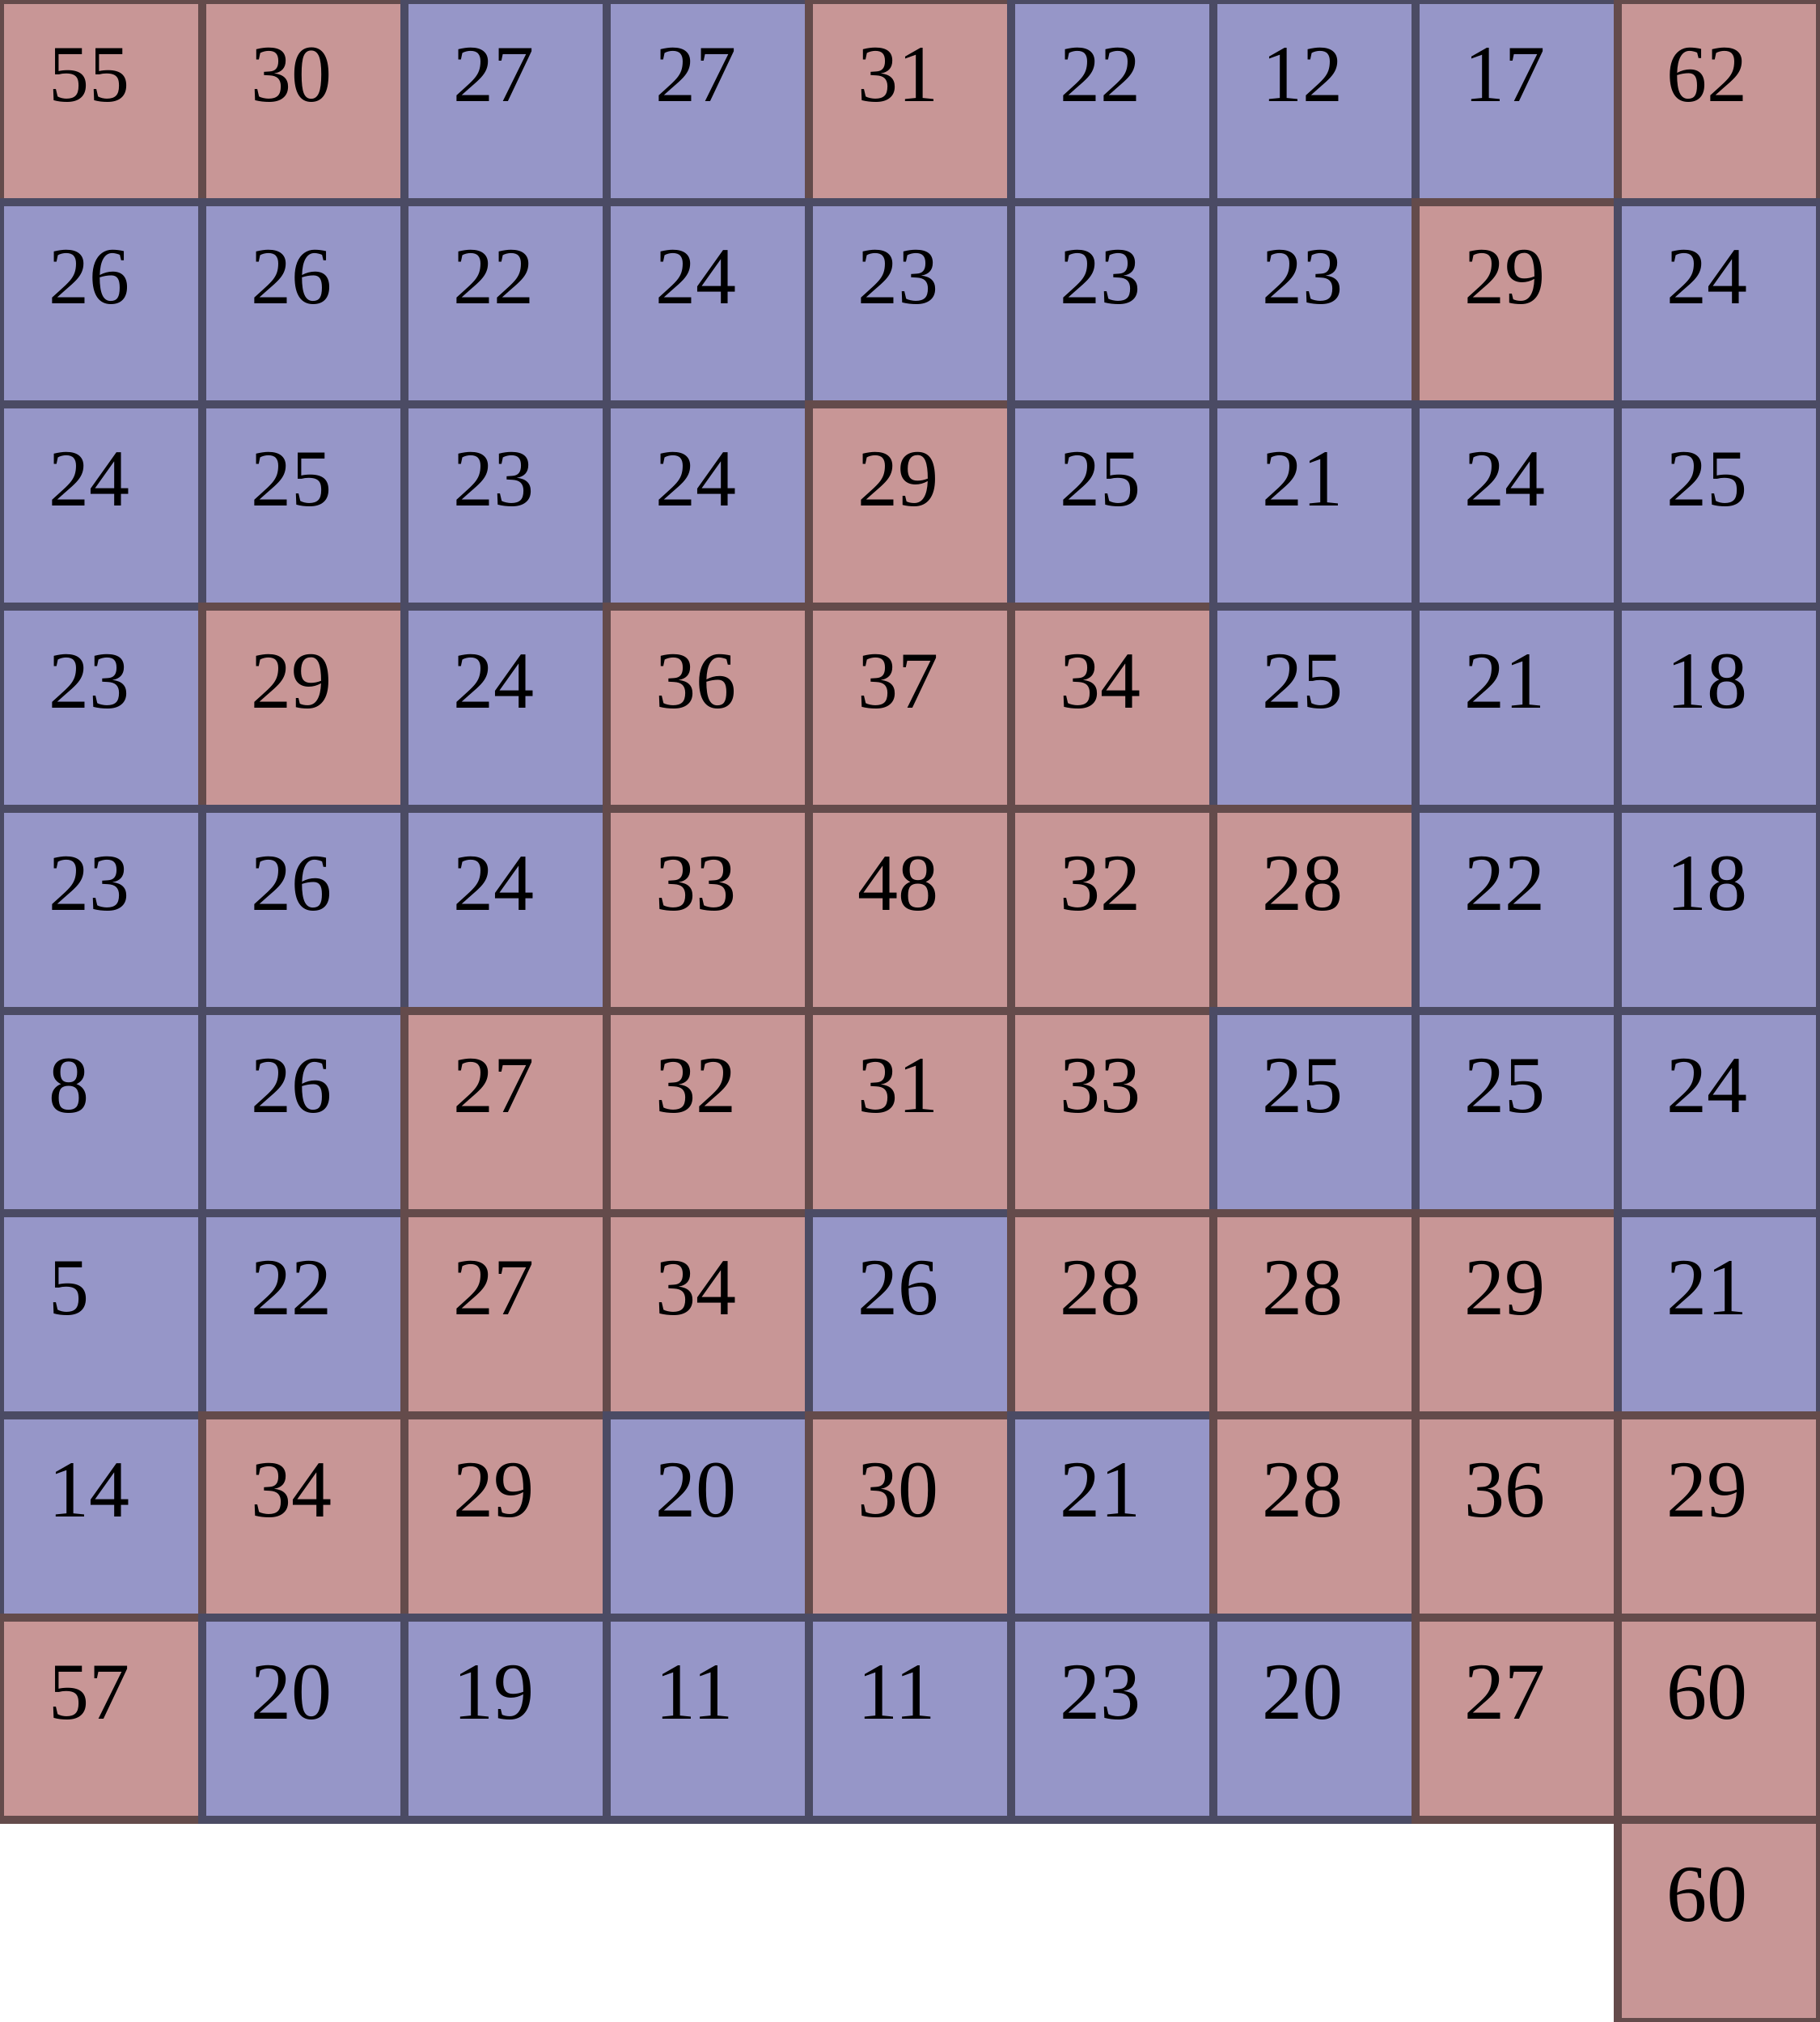
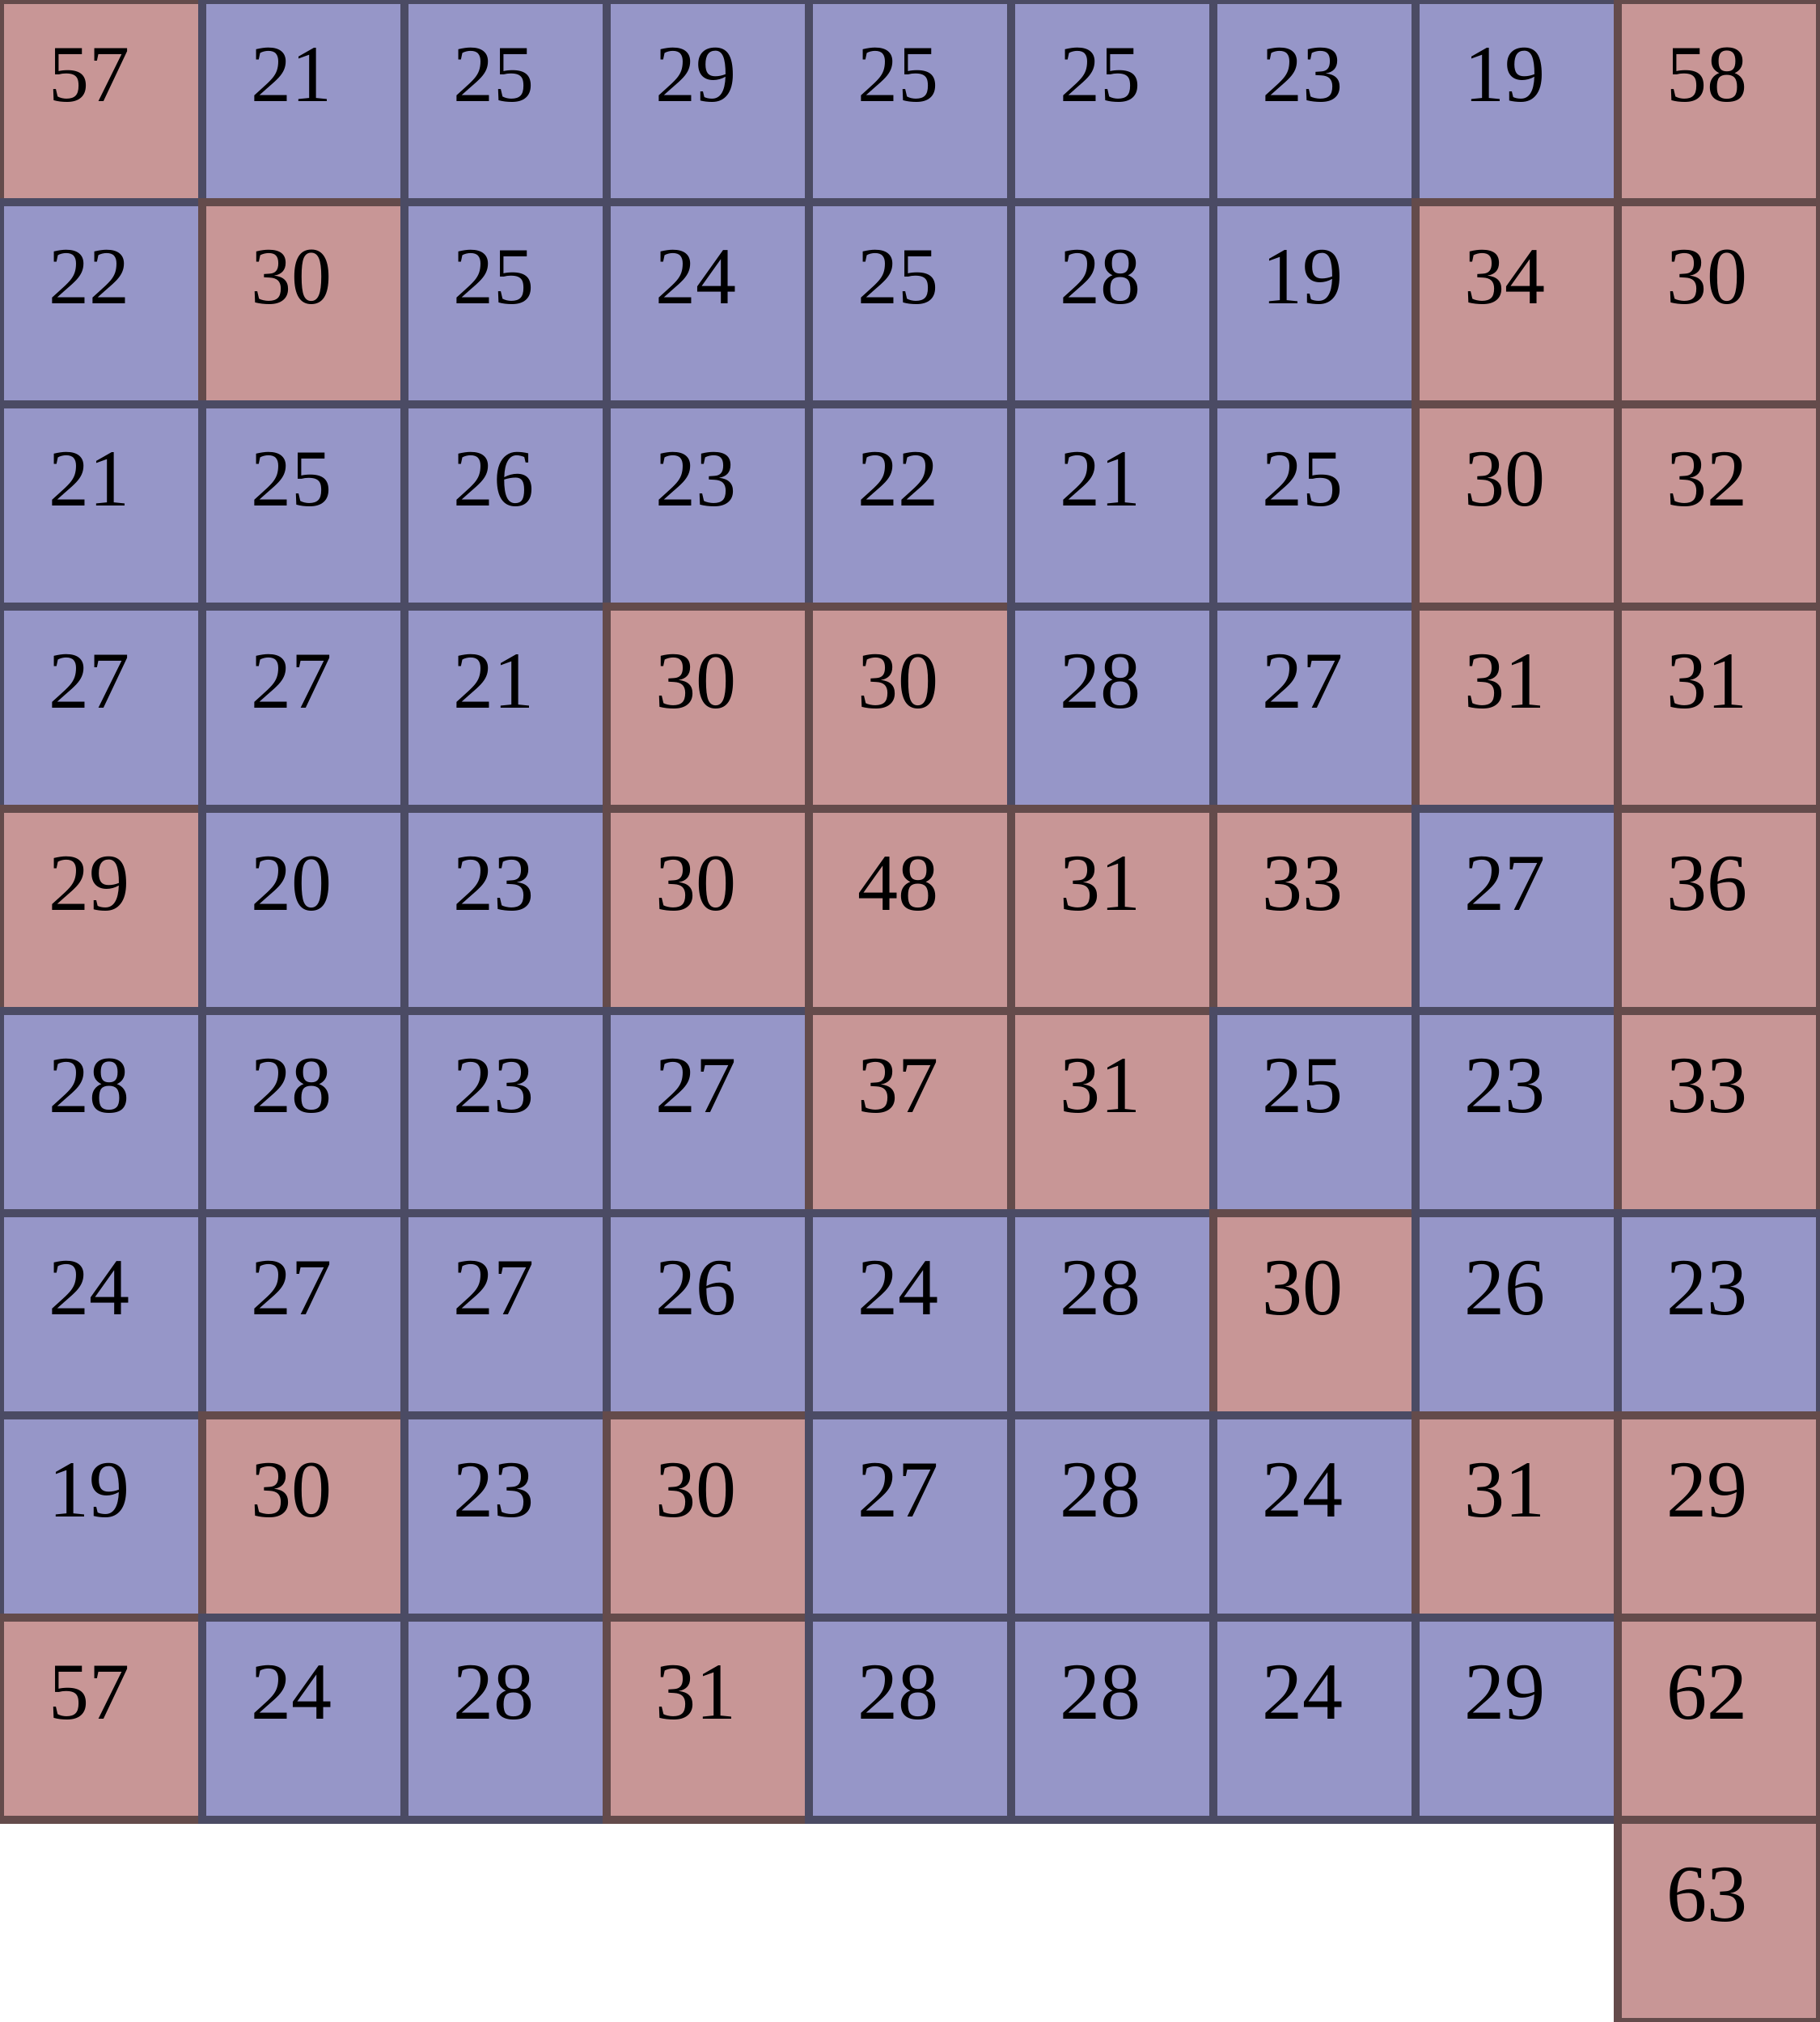
<svg xmlns="http://www.w3.org/2000/svg" version="1.1" width="450" height="500">
  <rect x="0" y="0" width="50" height="50" fill="rgb(200,150,150)" stroke-width="2" stroke="rgb(100,75,75)" />
-   <text x="12" y="25" style="font-size: 20px; ">55</text>
-   <rect x="50" y="0" width="50" height="50" fill="rgb(200,150,150)" stroke-width="2" stroke="rgb(100,75,75)" />
-   <text x="62" y="25" style="font-size: 20px; ">30</text>
+   <text x="12" y="25" style="font-size: 20px; ">57</text>
+   <rect x="50" y="0" width="50" height="50" fill="rgb(150,150,200)" stroke-width="2" stroke="rgb(75,75,100)" />
+   <text x="62" y="25" style="font-size: 20px; ">21</text>
  <rect x="100" y="0" width="50" height="50" fill="rgb(150,150,200)" stroke-width="2" stroke="rgb(75,75,100)" />
-   <text x="112" y="25" style="font-size: 20px; ">27</text>
+   <text x="112" y="25" style="font-size: 20px; ">25</text>
  <rect x="150" y="0" width="50" height="50" fill="rgb(150,150,200)" stroke-width="2" stroke="rgb(75,75,100)" />
-   <text x="162" y="25" style="font-size: 20px; ">27</text>
-   <rect x="200" y="0" width="50" height="50" fill="rgb(200,150,150)" stroke-width="2" stroke="rgb(100,75,75)" />
-   <text x="212" y="25" style="font-size: 20px; ">31</text>
+   <text x="162" y="25" style="font-size: 20px; ">29</text>
+   <rect x="200" y="0" width="50" height="50" fill="rgb(150,150,200)" stroke-width="2" stroke="rgb(75,75,100)" />
+   <text x="212" y="25" style="font-size: 20px; ">25</text>
  <rect x="250" y="0" width="50" height="50" fill="rgb(150,150,200)" stroke-width="2" stroke="rgb(75,75,100)" />
-   <text x="262" y="25" style="font-size: 20px; ">22</text>
+   <text x="262" y="25" style="font-size: 20px; ">25</text>
  <rect x="300" y="0" width="50" height="50" fill="rgb(150,150,200)" stroke-width="2" stroke="rgb(75,75,100)" />
-   <text x="312" y="25" style="font-size: 20px; ">12</text>
+   <text x="312" y="25" style="font-size: 20px; ">23</text>
  <rect x="350" y="0" width="50" height="50" fill="rgb(150,150,200)" stroke-width="2" stroke="rgb(75,75,100)" />
-   <text x="362" y="25" style="font-size: 20px; ">17</text>
+   <text x="362" y="25" style="font-size: 20px; ">19</text>
  <rect x="400" y="0" width="50" height="50" fill="rgb(200,150,150)" stroke-width="2" stroke="rgb(100,75,75)" />
-   <text x="412" y="25" style="font-size: 20px; ">62</text>
+   <text x="412" y="25" style="font-size: 20px; ">58</text>
  <rect x="0" y="50" width="50" height="50" fill="rgb(150,150,200)" stroke-width="2" stroke="rgb(75,75,100)" />
-   <text x="12" y="75" style="font-size: 20px; ">26</text>
-   <rect x="50" y="50" width="50" height="50" fill="rgb(150,150,200)" stroke-width="2" stroke="rgb(75,75,100)" />
-   <text x="62" y="75" style="font-size: 20px; ">26</text>
+   <text x="12" y="75" style="font-size: 20px; ">22</text>
+   <rect x="50" y="50" width="50" height="50" fill="rgb(200,150,150)" stroke-width="2" stroke="rgb(100,75,75)" />
+   <text x="62" y="75" style="font-size: 20px; ">30</text>
  <rect x="100" y="50" width="50" height="50" fill="rgb(150,150,200)" stroke-width="2" stroke="rgb(75,75,100)" />
-   <text x="112" y="75" style="font-size: 20px; ">22</text>
+   <text x="112" y="75" style="font-size: 20px; ">25</text>
  <rect x="150" y="50" width="50" height="50" fill="rgb(150,150,200)" stroke-width="2" stroke="rgb(75,75,100)" />
  <text x="162" y="75" style="font-size: 20px; ">24</text>
  <rect x="200" y="50" width="50" height="50" fill="rgb(150,150,200)" stroke-width="2" stroke="rgb(75,75,100)" />
-   <text x="212" y="75" style="font-size: 20px; ">23</text>
+   <text x="212" y="75" style="font-size: 20px; ">25</text>
  <rect x="250" y="50" width="50" height="50" fill="rgb(150,150,200)" stroke-width="2" stroke="rgb(75,75,100)" />
-   <text x="262" y="75" style="font-size: 20px; ">23</text>
+   <text x="262" y="75" style="font-size: 20px; ">28</text>
  <rect x="300" y="50" width="50" height="50" fill="rgb(150,150,200)" stroke-width="2" stroke="rgb(75,75,100)" />
-   <text x="312" y="75" style="font-size: 20px; ">23</text>
+   <text x="312" y="75" style="font-size: 20px; ">19</text>
  <rect x="350" y="50" width="50" height="50" fill="rgb(200,150,150)" stroke-width="2" stroke="rgb(100,75,75)" />
-   <text x="362" y="75" style="font-size: 20px; ">29</text>
-   <rect x="400" y="50" width="50" height="50" fill="rgb(150,150,200)" stroke-width="2" stroke="rgb(75,75,100)" />
-   <text x="412" y="75" style="font-size: 20px; ">24</text>
+   <text x="362" y="75" style="font-size: 20px; ">34</text>
+   <rect x="400" y="50" width="50" height="50" fill="rgb(200,150,150)" stroke-width="2" stroke="rgb(100,75,75)" />
+   <text x="412" y="75" style="font-size: 20px; ">30</text>
  <rect x="0" y="100" width="50" height="50" fill="rgb(150,150,200)" stroke-width="2" stroke="rgb(75,75,100)" />
-   <text x="12" y="125" style="font-size: 20px; ">24</text>
+   <text x="12" y="125" style="font-size: 20px; ">21</text>
  <rect x="50" y="100" width="50" height="50" fill="rgb(150,150,200)" stroke-width="2" stroke="rgb(75,75,100)" />
  <text x="62" y="125" style="font-size: 20px; ">25</text>
  <rect x="100" y="100" width="50" height="50" fill="rgb(150,150,200)" stroke-width="2" stroke="rgb(75,75,100)" />
-   <text x="112" y="125" style="font-size: 20px; ">23</text>
+   <text x="112" y="125" style="font-size: 20px; ">26</text>
  <rect x="150" y="100" width="50" height="50" fill="rgb(150,150,200)" stroke-width="2" stroke="rgb(75,75,100)" />
-   <text x="162" y="125" style="font-size: 20px; ">24</text>
-   <rect x="200" y="100" width="50" height="50" fill="rgb(200,150,150)" stroke-width="2" stroke="rgb(100,75,75)" />
-   <text x="212" y="125" style="font-size: 20px; ">29</text>
+   <text x="162" y="125" style="font-size: 20px; ">23</text>
+   <rect x="200" y="100" width="50" height="50" fill="rgb(150,150,200)" stroke-width="2" stroke="rgb(75,75,100)" />
+   <text x="212" y="125" style="font-size: 20px; ">22</text>
  <rect x="250" y="100" width="50" height="50" fill="rgb(150,150,200)" stroke-width="2" stroke="rgb(75,75,100)" />
-   <text x="262" y="125" style="font-size: 20px; ">25</text>
+   <text x="262" y="125" style="font-size: 20px; ">21</text>
  <rect x="300" y="100" width="50" height="50" fill="rgb(150,150,200)" stroke-width="2" stroke="rgb(75,75,100)" />
-   <text x="312" y="125" style="font-size: 20px; ">21</text>
-   <rect x="350" y="100" width="50" height="50" fill="rgb(150,150,200)" stroke-width="2" stroke="rgb(75,75,100)" />
-   <text x="362" y="125" style="font-size: 20px; ">24</text>
-   <rect x="400" y="100" width="50" height="50" fill="rgb(150,150,200)" stroke-width="2" stroke="rgb(75,75,100)" />
-   <text x="412" y="125" style="font-size: 20px; ">25</text>
+   <text x="312" y="125" style="font-size: 20px; ">25</text>
+   <rect x="350" y="100" width="50" height="50" fill="rgb(200,150,150)" stroke-width="2" stroke="rgb(100,75,75)" />
+   <text x="362" y="125" style="font-size: 20px; ">30</text>
+   <rect x="400" y="100" width="50" height="50" fill="rgb(200,150,150)" stroke-width="2" stroke="rgb(100,75,75)" />
+   <text x="412" y="125" style="font-size: 20px; ">32</text>
  <rect x="0" y="150" width="50" height="50" fill="rgb(150,150,200)" stroke-width="2" stroke="rgb(75,75,100)" />
-   <text x="12" y="175" style="font-size: 20px; ">23</text>
-   <rect x="50" y="150" width="50" height="50" fill="rgb(200,150,150)" stroke-width="2" stroke="rgb(100,75,75)" />
-   <text x="62" y="175" style="font-size: 20px; ">29</text>
+   <text x="12" y="175" style="font-size: 20px; ">27</text>
+   <rect x="50" y="150" width="50" height="50" fill="rgb(150,150,200)" stroke-width="2" stroke="rgb(75,75,100)" />
+   <text x="62" y="175" style="font-size: 20px; ">27</text>
  <rect x="100" y="150" width="50" height="50" fill="rgb(150,150,200)" stroke-width="2" stroke="rgb(75,75,100)" />
-   <text x="112" y="175" style="font-size: 20px; ">24</text>
+   <text x="112" y="175" style="font-size: 20px; ">21</text>
  <rect x="150" y="150" width="50" height="50" fill="rgb(200,150,150)" stroke-width="2" stroke="rgb(100,75,75)" />
-   <text x="162" y="175" style="font-size: 20px; ">36</text>
+   <text x="162" y="175" style="font-size: 20px; ">30</text>
  <rect x="200" y="150" width="50" height="50" fill="rgb(200,150,150)" stroke-width="2" stroke="rgb(100,75,75)" />
-   <text x="212" y="175" style="font-size: 20px; ">37</text>
-   <rect x="250" y="150" width="50" height="50" fill="rgb(200,150,150)" stroke-width="2" stroke="rgb(100,75,75)" />
-   <text x="262" y="175" style="font-size: 20px; ">34</text>
+   <text x="212" y="175" style="font-size: 20px; ">30</text>
+   <rect x="250" y="150" width="50" height="50" fill="rgb(150,150,200)" stroke-width="2" stroke="rgb(75,75,100)" />
+   <text x="262" y="175" style="font-size: 20px; ">28</text>
  <rect x="300" y="150" width="50" height="50" fill="rgb(150,150,200)" stroke-width="2" stroke="rgb(75,75,100)" />
-   <text x="312" y="175" style="font-size: 20px; ">25</text>
-   <rect x="350" y="150" width="50" height="50" fill="rgb(150,150,200)" stroke-width="2" stroke="rgb(75,75,100)" />
-   <text x="362" y="175" style="font-size: 20px; ">21</text>
-   <rect x="400" y="150" width="50" height="50" fill="rgb(150,150,200)" stroke-width="2" stroke="rgb(75,75,100)" />
-   <text x="412" y="175" style="font-size: 20px; ">18</text>
-   <rect x="0" y="200" width="50" height="50" fill="rgb(150,150,200)" stroke-width="2" stroke="rgb(75,75,100)" />
-   <text x="12" y="225" style="font-size: 20px; ">23</text>
+   <text x="312" y="175" style="font-size: 20px; ">27</text>
+   <rect x="350" y="150" width="50" height="50" fill="rgb(200,150,150)" stroke-width="2" stroke="rgb(100,75,75)" />
+   <text x="362" y="175" style="font-size: 20px; ">31</text>
+   <rect x="400" y="150" width="50" height="50" fill="rgb(200,150,150)" stroke-width="2" stroke="rgb(100,75,75)" />
+   <text x="412" y="175" style="font-size: 20px; ">31</text>
+   <rect x="0" y="200" width="50" height="50" fill="rgb(200,150,150)" stroke-width="2" stroke="rgb(100,75,75)" />
+   <text x="12" y="225" style="font-size: 20px; ">29</text>
  <rect x="50" y="200" width="50" height="50" fill="rgb(150,150,200)" stroke-width="2" stroke="rgb(75,75,100)" />
-   <text x="62" y="225" style="font-size: 20px; ">26</text>
+   <text x="62" y="225" style="font-size: 20px; ">20</text>
  <rect x="100" y="200" width="50" height="50" fill="rgb(150,150,200)" stroke-width="2" stroke="rgb(75,75,100)" />
-   <text x="112" y="225" style="font-size: 20px; ">24</text>
+   <text x="112" y="225" style="font-size: 20px; ">23</text>
  <rect x="150" y="200" width="50" height="50" fill="rgb(200,150,150)" stroke-width="2" stroke="rgb(100,75,75)" />
-   <text x="162" y="225" style="font-size: 20px; ">33</text>
+   <text x="162" y="225" style="font-size: 20px; ">30</text>
  <rect x="200" y="200" width="50" height="50" fill="rgb(200,150,150)" stroke-width="2" stroke="rgb(100,75,75)" />
  <text x="212" y="225" style="font-size: 20px; ">48</text>
  <rect x="250" y="200" width="50" height="50" fill="rgb(200,150,150)" stroke-width="2" stroke="rgb(100,75,75)" />
-   <text x="262" y="225" style="font-size: 20px; ">32</text>
+   <text x="262" y="225" style="font-size: 20px; ">31</text>
  <rect x="300" y="200" width="50" height="50" fill="rgb(200,150,150)" stroke-width="2" stroke="rgb(100,75,75)" />
-   <text x="312" y="225" style="font-size: 20px; ">28</text>
+   <text x="312" y="225" style="font-size: 20px; ">33</text>
  <rect x="350" y="200" width="50" height="50" fill="rgb(150,150,200)" stroke-width="2" stroke="rgb(75,75,100)" />
-   <text x="362" y="225" style="font-size: 20px; ">22</text>
-   <rect x="400" y="200" width="50" height="50" fill="rgb(150,150,200)" stroke-width="2" stroke="rgb(75,75,100)" />
-   <text x="412" y="225" style="font-size: 20px; ">18</text>
+   <text x="362" y="225" style="font-size: 20px; ">27</text>
+   <rect x="400" y="200" width="50" height="50" fill="rgb(200,150,150)" stroke-width="2" stroke="rgb(100,75,75)" />
+   <text x="412" y="225" style="font-size: 20px; ">36</text>
  <rect x="0" y="250" width="50" height="50" fill="rgb(150,150,200)" stroke-width="2" stroke="rgb(75,75,100)" />
-   <text x="12" y="275" style="font-size: 20px; ">8</text>
+   <text x="12" y="275" style="font-size: 20px; ">28</text>
  <rect x="50" y="250" width="50" height="50" fill="rgb(150,150,200)" stroke-width="2" stroke="rgb(75,75,100)" />
-   <text x="62" y="275" style="font-size: 20px; ">26</text>
-   <rect x="100" y="250" width="50" height="50" fill="rgb(200,150,150)" stroke-width="2" stroke="rgb(100,75,75)" />
-   <text x="112" y="275" style="font-size: 20px; ">27</text>
-   <rect x="150" y="250" width="50" height="50" fill="rgb(200,150,150)" stroke-width="2" stroke="rgb(100,75,75)" />
-   <text x="162" y="275" style="font-size: 20px; ">32</text>
+   <text x="62" y="275" style="font-size: 20px; ">28</text>
+   <rect x="100" y="250" width="50" height="50" fill="rgb(150,150,200)" stroke-width="2" stroke="rgb(75,75,100)" />
+   <text x="112" y="275" style="font-size: 20px; ">23</text>
+   <rect x="150" y="250" width="50" height="50" fill="rgb(150,150,200)" stroke-width="2" stroke="rgb(75,75,100)" />
+   <text x="162" y="275" style="font-size: 20px; ">27</text>
  <rect x="200" y="250" width="50" height="50" fill="rgb(200,150,150)" stroke-width="2" stroke="rgb(100,75,75)" />
-   <text x="212" y="275" style="font-size: 20px; ">31</text>
+   <text x="212" y="275" style="font-size: 20px; ">37</text>
  <rect x="250" y="250" width="50" height="50" fill="rgb(200,150,150)" stroke-width="2" stroke="rgb(100,75,75)" />
-   <text x="262" y="275" style="font-size: 20px; ">33</text>
+   <text x="262" y="275" style="font-size: 20px; ">31</text>
  <rect x="300" y="250" width="50" height="50" fill="rgb(150,150,200)" stroke-width="2" stroke="rgb(75,75,100)" />
  <text x="312" y="275" style="font-size: 20px; ">25</text>
  <rect x="350" y="250" width="50" height="50" fill="rgb(150,150,200)" stroke-width="2" stroke="rgb(75,75,100)" />
-   <text x="362" y="275" style="font-size: 20px; ">25</text>
-   <rect x="400" y="250" width="50" height="50" fill="rgb(150,150,200)" stroke-width="2" stroke="rgb(75,75,100)" />
-   <text x="412" y="275" style="font-size: 20px; ">24</text>
+   <text x="362" y="275" style="font-size: 20px; ">23</text>
+   <rect x="400" y="250" width="50" height="50" fill="rgb(200,150,150)" stroke-width="2" stroke="rgb(100,75,75)" />
+   <text x="412" y="275" style="font-size: 20px; ">33</text>
  <rect x="0" y="300" width="50" height="50" fill="rgb(150,150,200)" stroke-width="2" stroke="rgb(75,75,100)" />
-   <text x="12" y="325" style="font-size: 20px; ">5</text>
+   <text x="12" y="325" style="font-size: 20px; ">24</text>
  <rect x="50" y="300" width="50" height="50" fill="rgb(150,150,200)" stroke-width="2" stroke="rgb(75,75,100)" />
-   <text x="62" y="325" style="font-size: 20px; ">22</text>
-   <rect x="100" y="300" width="50" height="50" fill="rgb(200,150,150)" stroke-width="2" stroke="rgb(100,75,75)" />
+   <text x="62" y="325" style="font-size: 20px; ">27</text>
+   <rect x="100" y="300" width="50" height="50" fill="rgb(150,150,200)" stroke-width="2" stroke="rgb(75,75,100)" />
  <text x="112" y="325" style="font-size: 20px; ">27</text>
-   <rect x="150" y="300" width="50" height="50" fill="rgb(200,150,150)" stroke-width="2" stroke="rgb(100,75,75)" />
-   <text x="162" y="325" style="font-size: 20px; ">34</text>
+   <rect x="150" y="300" width="50" height="50" fill="rgb(150,150,200)" stroke-width="2" stroke="rgb(75,75,100)" />
+   <text x="162" y="325" style="font-size: 20px; ">26</text>
  <rect x="200" y="300" width="50" height="50" fill="rgb(150,150,200)" stroke-width="2" stroke="rgb(75,75,100)" />
-   <text x="212" y="325" style="font-size: 20px; ">26</text>
-   <rect x="250" y="300" width="50" height="50" fill="rgb(200,150,150)" stroke-width="2" stroke="rgb(100,75,75)" />
+   <text x="212" y="325" style="font-size: 20px; ">24</text>
+   <rect x="250" y="300" width="50" height="50" fill="rgb(150,150,200)" stroke-width="2" stroke="rgb(75,75,100)" />
  <text x="262" y="325" style="font-size: 20px; ">28</text>
  <rect x="300" y="300" width="50" height="50" fill="rgb(200,150,150)" stroke-width="2" stroke="rgb(100,75,75)" />
-   <text x="312" y="325" style="font-size: 20px; ">28</text>
-   <rect x="350" y="300" width="50" height="50" fill="rgb(200,150,150)" stroke-width="2" stroke="rgb(100,75,75)" />
-   <text x="362" y="325" style="font-size: 20px; ">29</text>
+   <text x="312" y="325" style="font-size: 20px; ">30</text>
+   <rect x="350" y="300" width="50" height="50" fill="rgb(150,150,200)" stroke-width="2" stroke="rgb(75,75,100)" />
+   <text x="362" y="325" style="font-size: 20px; ">26</text>
  <rect x="400" y="300" width="50" height="50" fill="rgb(150,150,200)" stroke-width="2" stroke="rgb(75,75,100)" />
-   <text x="412" y="325" style="font-size: 20px; ">21</text>
+   <text x="412" y="325" style="font-size: 20px; ">23</text>
  <rect x="0" y="350" width="50" height="50" fill="rgb(150,150,200)" stroke-width="2" stroke="rgb(75,75,100)" />
-   <text x="12" y="375" style="font-size: 20px; ">14</text>
+   <text x="12" y="375" style="font-size: 20px; ">19</text>
  <rect x="50" y="350" width="50" height="50" fill="rgb(200,150,150)" stroke-width="2" stroke="rgb(100,75,75)" />
-   <text x="62" y="375" style="font-size: 20px; ">34</text>
-   <rect x="100" y="350" width="50" height="50" fill="rgb(200,150,150)" stroke-width="2" stroke="rgb(100,75,75)" />
-   <text x="112" y="375" style="font-size: 20px; ">29</text>
-   <rect x="150" y="350" width="50" height="50" fill="rgb(150,150,200)" stroke-width="2" stroke="rgb(75,75,100)" />
-   <text x="162" y="375" style="font-size: 20px; ">20</text>
-   <rect x="200" y="350" width="50" height="50" fill="rgb(200,150,150)" stroke-width="2" stroke="rgb(100,75,75)" />
-   <text x="212" y="375" style="font-size: 20px; ">30</text>
+   <text x="62" y="375" style="font-size: 20px; ">30</text>
+   <rect x="100" y="350" width="50" height="50" fill="rgb(150,150,200)" stroke-width="2" stroke="rgb(75,75,100)" />
+   <text x="112" y="375" style="font-size: 20px; ">23</text>
+   <rect x="150" y="350" width="50" height="50" fill="rgb(200,150,150)" stroke-width="2" stroke="rgb(100,75,75)" />
+   <text x="162" y="375" style="font-size: 20px; ">30</text>
+   <rect x="200" y="350" width="50" height="50" fill="rgb(150,150,200)" stroke-width="2" stroke="rgb(75,75,100)" />
+   <text x="212" y="375" style="font-size: 20px; ">27</text>
  <rect x="250" y="350" width="50" height="50" fill="rgb(150,150,200)" stroke-width="2" stroke="rgb(75,75,100)" />
-   <text x="262" y="375" style="font-size: 20px; ">21</text>
-   <rect x="300" y="350" width="50" height="50" fill="rgb(200,150,150)" stroke-width="2" stroke="rgb(100,75,75)" />
-   <text x="312" y="375" style="font-size: 20px; ">28</text>
+   <text x="262" y="375" style="font-size: 20px; ">28</text>
+   <rect x="300" y="350" width="50" height="50" fill="rgb(150,150,200)" stroke-width="2" stroke="rgb(75,75,100)" />
+   <text x="312" y="375" style="font-size: 20px; ">24</text>
  <rect x="350" y="350" width="50" height="50" fill="rgb(200,150,150)" stroke-width="2" stroke="rgb(100,75,75)" />
-   <text x="362" y="375" style="font-size: 20px; ">36</text>
+   <text x="362" y="375" style="font-size: 20px; ">31</text>
  <rect x="400" y="350" width="50" height="50" fill="rgb(200,150,150)" stroke-width="2" stroke="rgb(100,75,75)" />
  <text x="412" y="375" style="font-size: 20px; ">29</text>
  <rect x="0" y="400" width="50" height="50" fill="rgb(200,150,150)" stroke-width="2" stroke="rgb(100,75,75)" />
  <text x="12" y="425" style="font-size: 20px; ">57</text>
  <rect x="50" y="400" width="50" height="50" fill="rgb(150,150,200)" stroke-width="2" stroke="rgb(75,75,100)" />
-   <text x="62" y="425" style="font-size: 20px; ">20</text>
+   <text x="62" y="425" style="font-size: 20px; ">24</text>
  <rect x="100" y="400" width="50" height="50" fill="rgb(150,150,200)" stroke-width="2" stroke="rgb(75,75,100)" />
-   <text x="112" y="425" style="font-size: 20px; ">19</text>
-   <rect x="150" y="400" width="50" height="50" fill="rgb(150,150,200)" stroke-width="2" stroke="rgb(75,75,100)" />
-   <text x="162" y="425" style="font-size: 20px; ">11</text>
+   <text x="112" y="425" style="font-size: 20px; ">28</text>
+   <rect x="150" y="400" width="50" height="50" fill="rgb(200,150,150)" stroke-width="2" stroke="rgb(100,75,75)" />
+   <text x="162" y="425" style="font-size: 20px; ">31</text>
  <rect x="200" y="400" width="50" height="50" fill="rgb(150,150,200)" stroke-width="2" stroke="rgb(75,75,100)" />
-   <text x="212" y="425" style="font-size: 20px; ">11</text>
+   <text x="212" y="425" style="font-size: 20px; ">28</text>
  <rect x="250" y="400" width="50" height="50" fill="rgb(150,150,200)" stroke-width="2" stroke="rgb(75,75,100)" />
-   <text x="262" y="425" style="font-size: 20px; ">23</text>
+   <text x="262" y="425" style="font-size: 20px; ">28</text>
  <rect x="300" y="400" width="50" height="50" fill="rgb(150,150,200)" stroke-width="2" stroke="rgb(75,75,100)" />
-   <text x="312" y="425" style="font-size: 20px; ">20</text>
-   <rect x="350" y="400" width="50" height="50" fill="rgb(200,150,150)" stroke-width="2" stroke="rgb(100,75,75)" />
-   <text x="362" y="425" style="font-size: 20px; ">27</text>
+   <text x="312" y="425" style="font-size: 20px; ">24</text>
+   <rect x="350" y="400" width="50" height="50" fill="rgb(150,150,200)" stroke-width="2" stroke="rgb(75,75,100)" />
+   <text x="362" y="425" style="font-size: 20px; ">29</text>
  <rect x="400" y="400" width="50" height="50" fill="rgb(200,150,150)" stroke-width="2" stroke="rgb(100,75,75)" />
-   <text x="412" y="425" style="font-size: 20px; ">60</text>
+   <text x="412" y="425" style="font-size: 20px; ">62</text>
  <rect x="400" y="450" width="50" height="50" fill="rgb(200,150,150)" stroke-width="2" stroke="rgb(100,75,75)" />
-   <text x="412" y="475" style="font-size: 20px; ">60</text>
+   <text x="412" y="475" style="font-size: 20px; ">63</text>
</svg>
